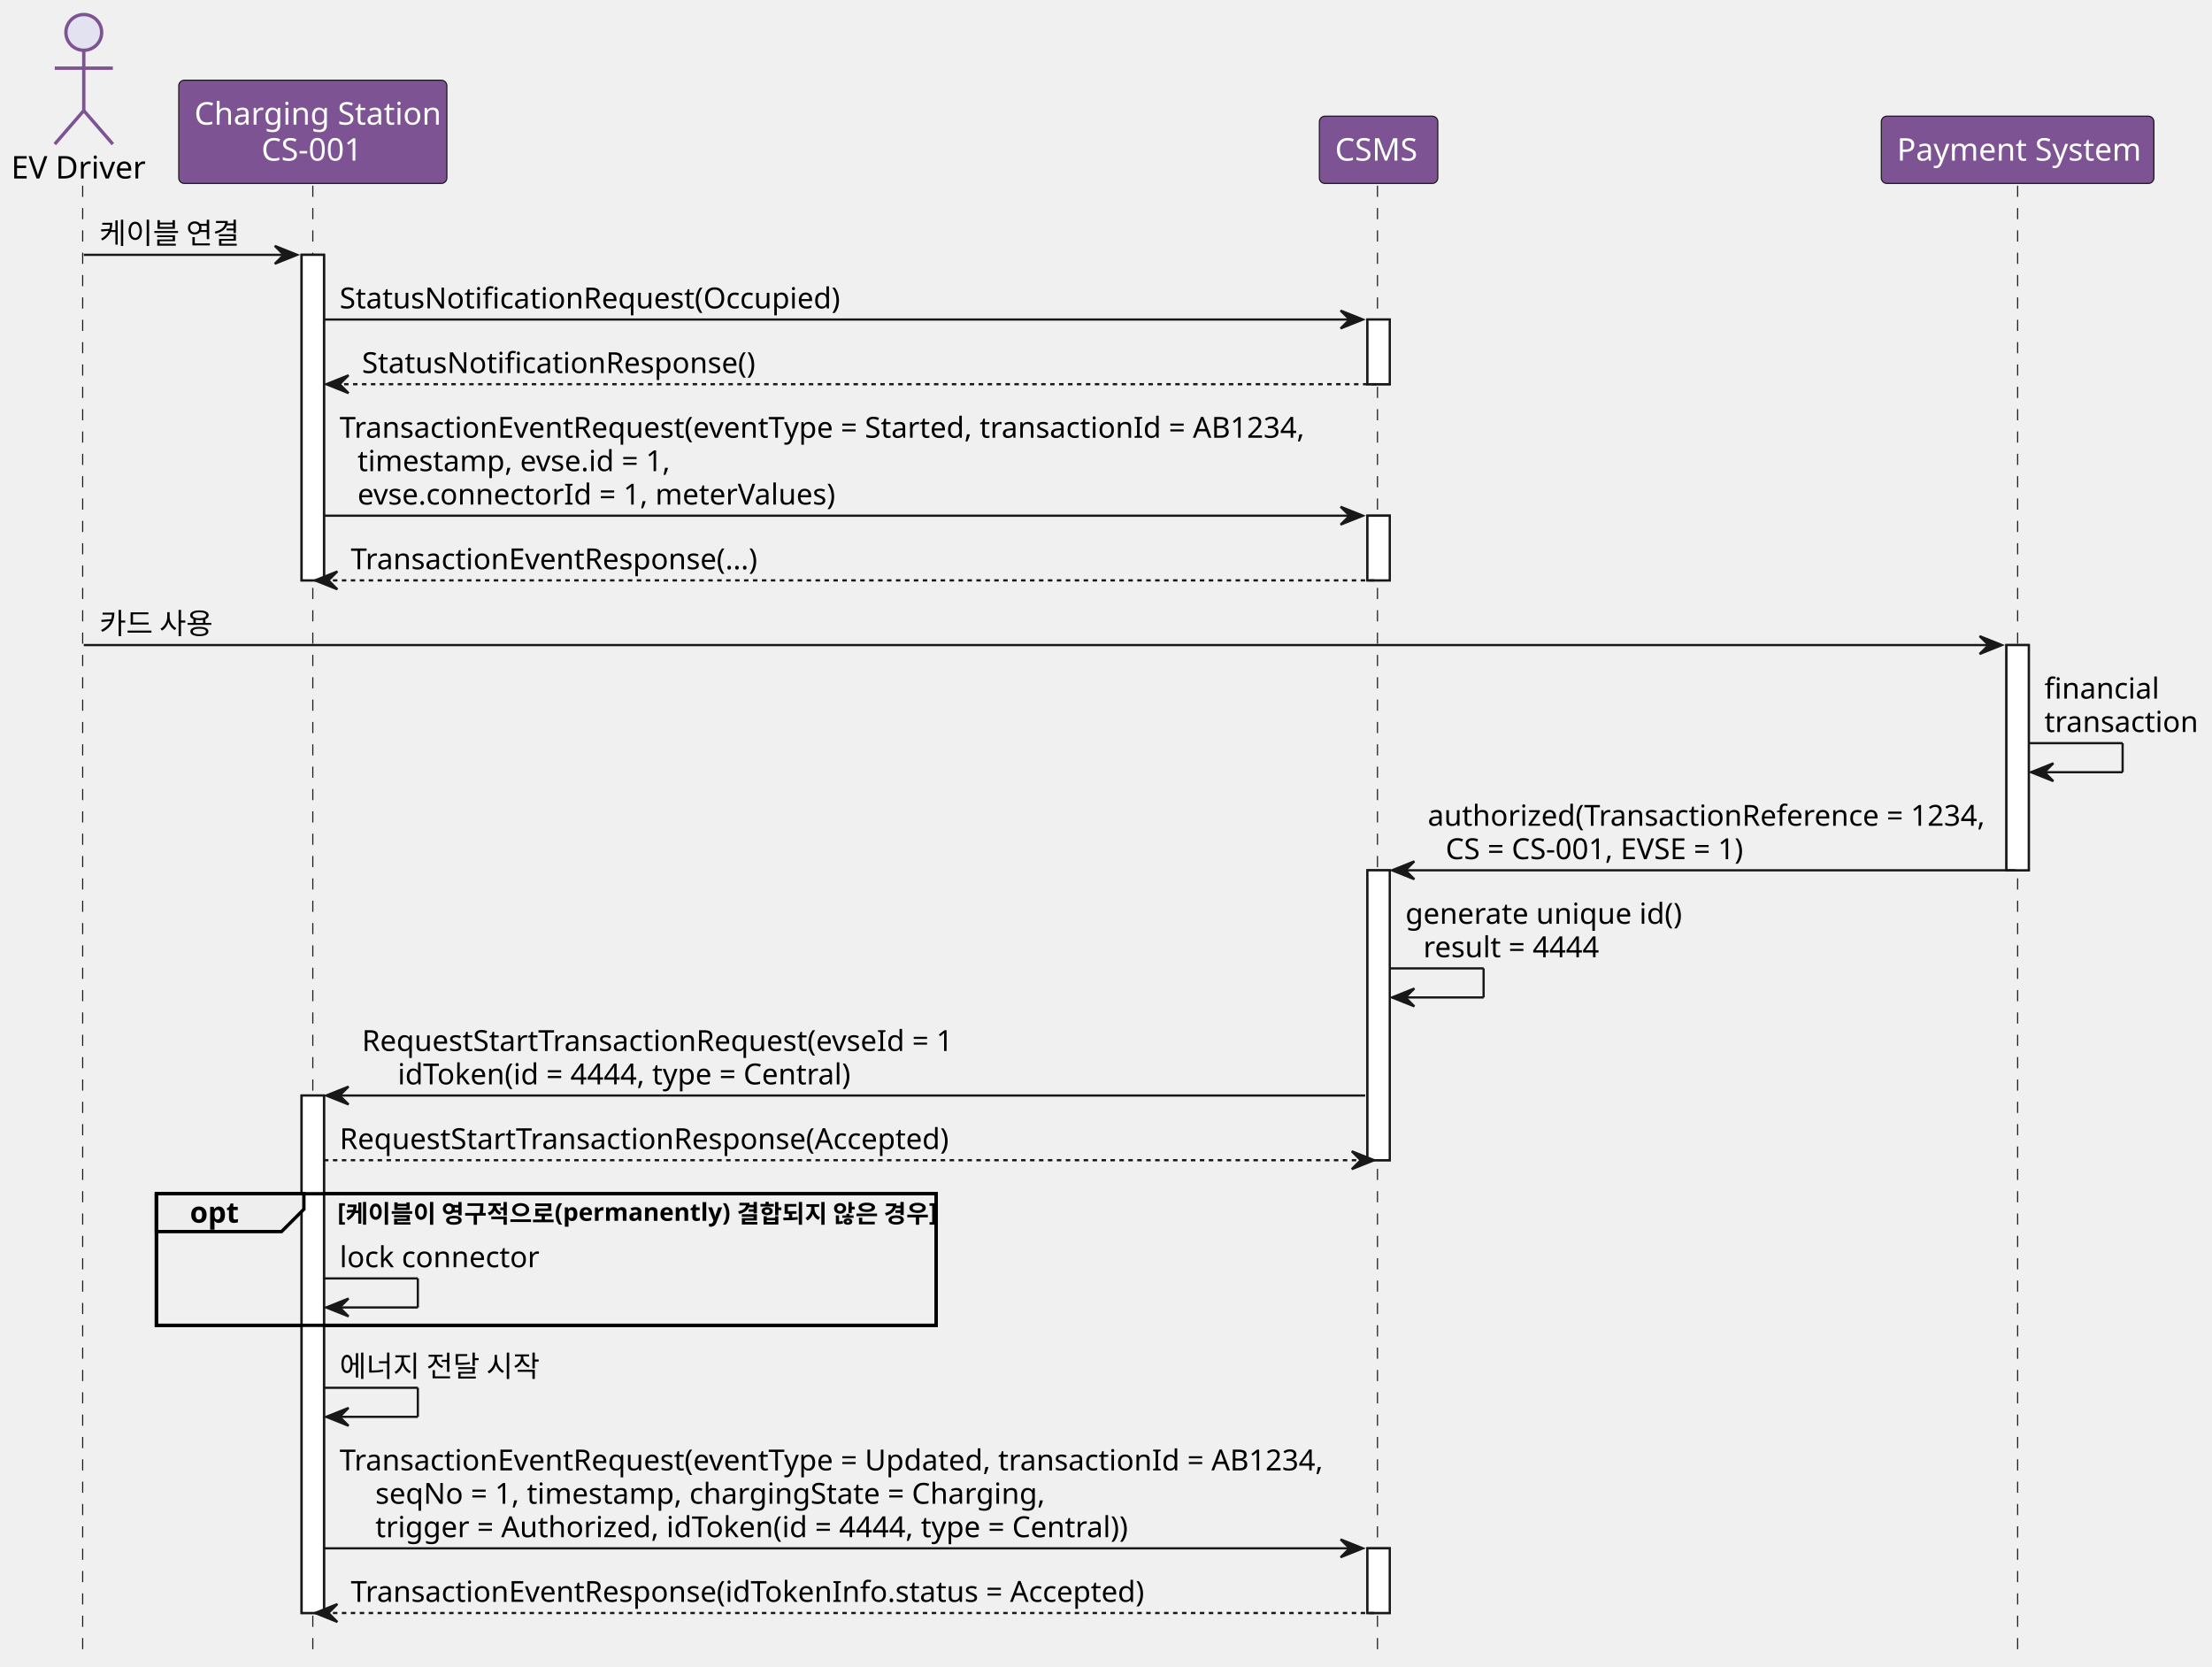
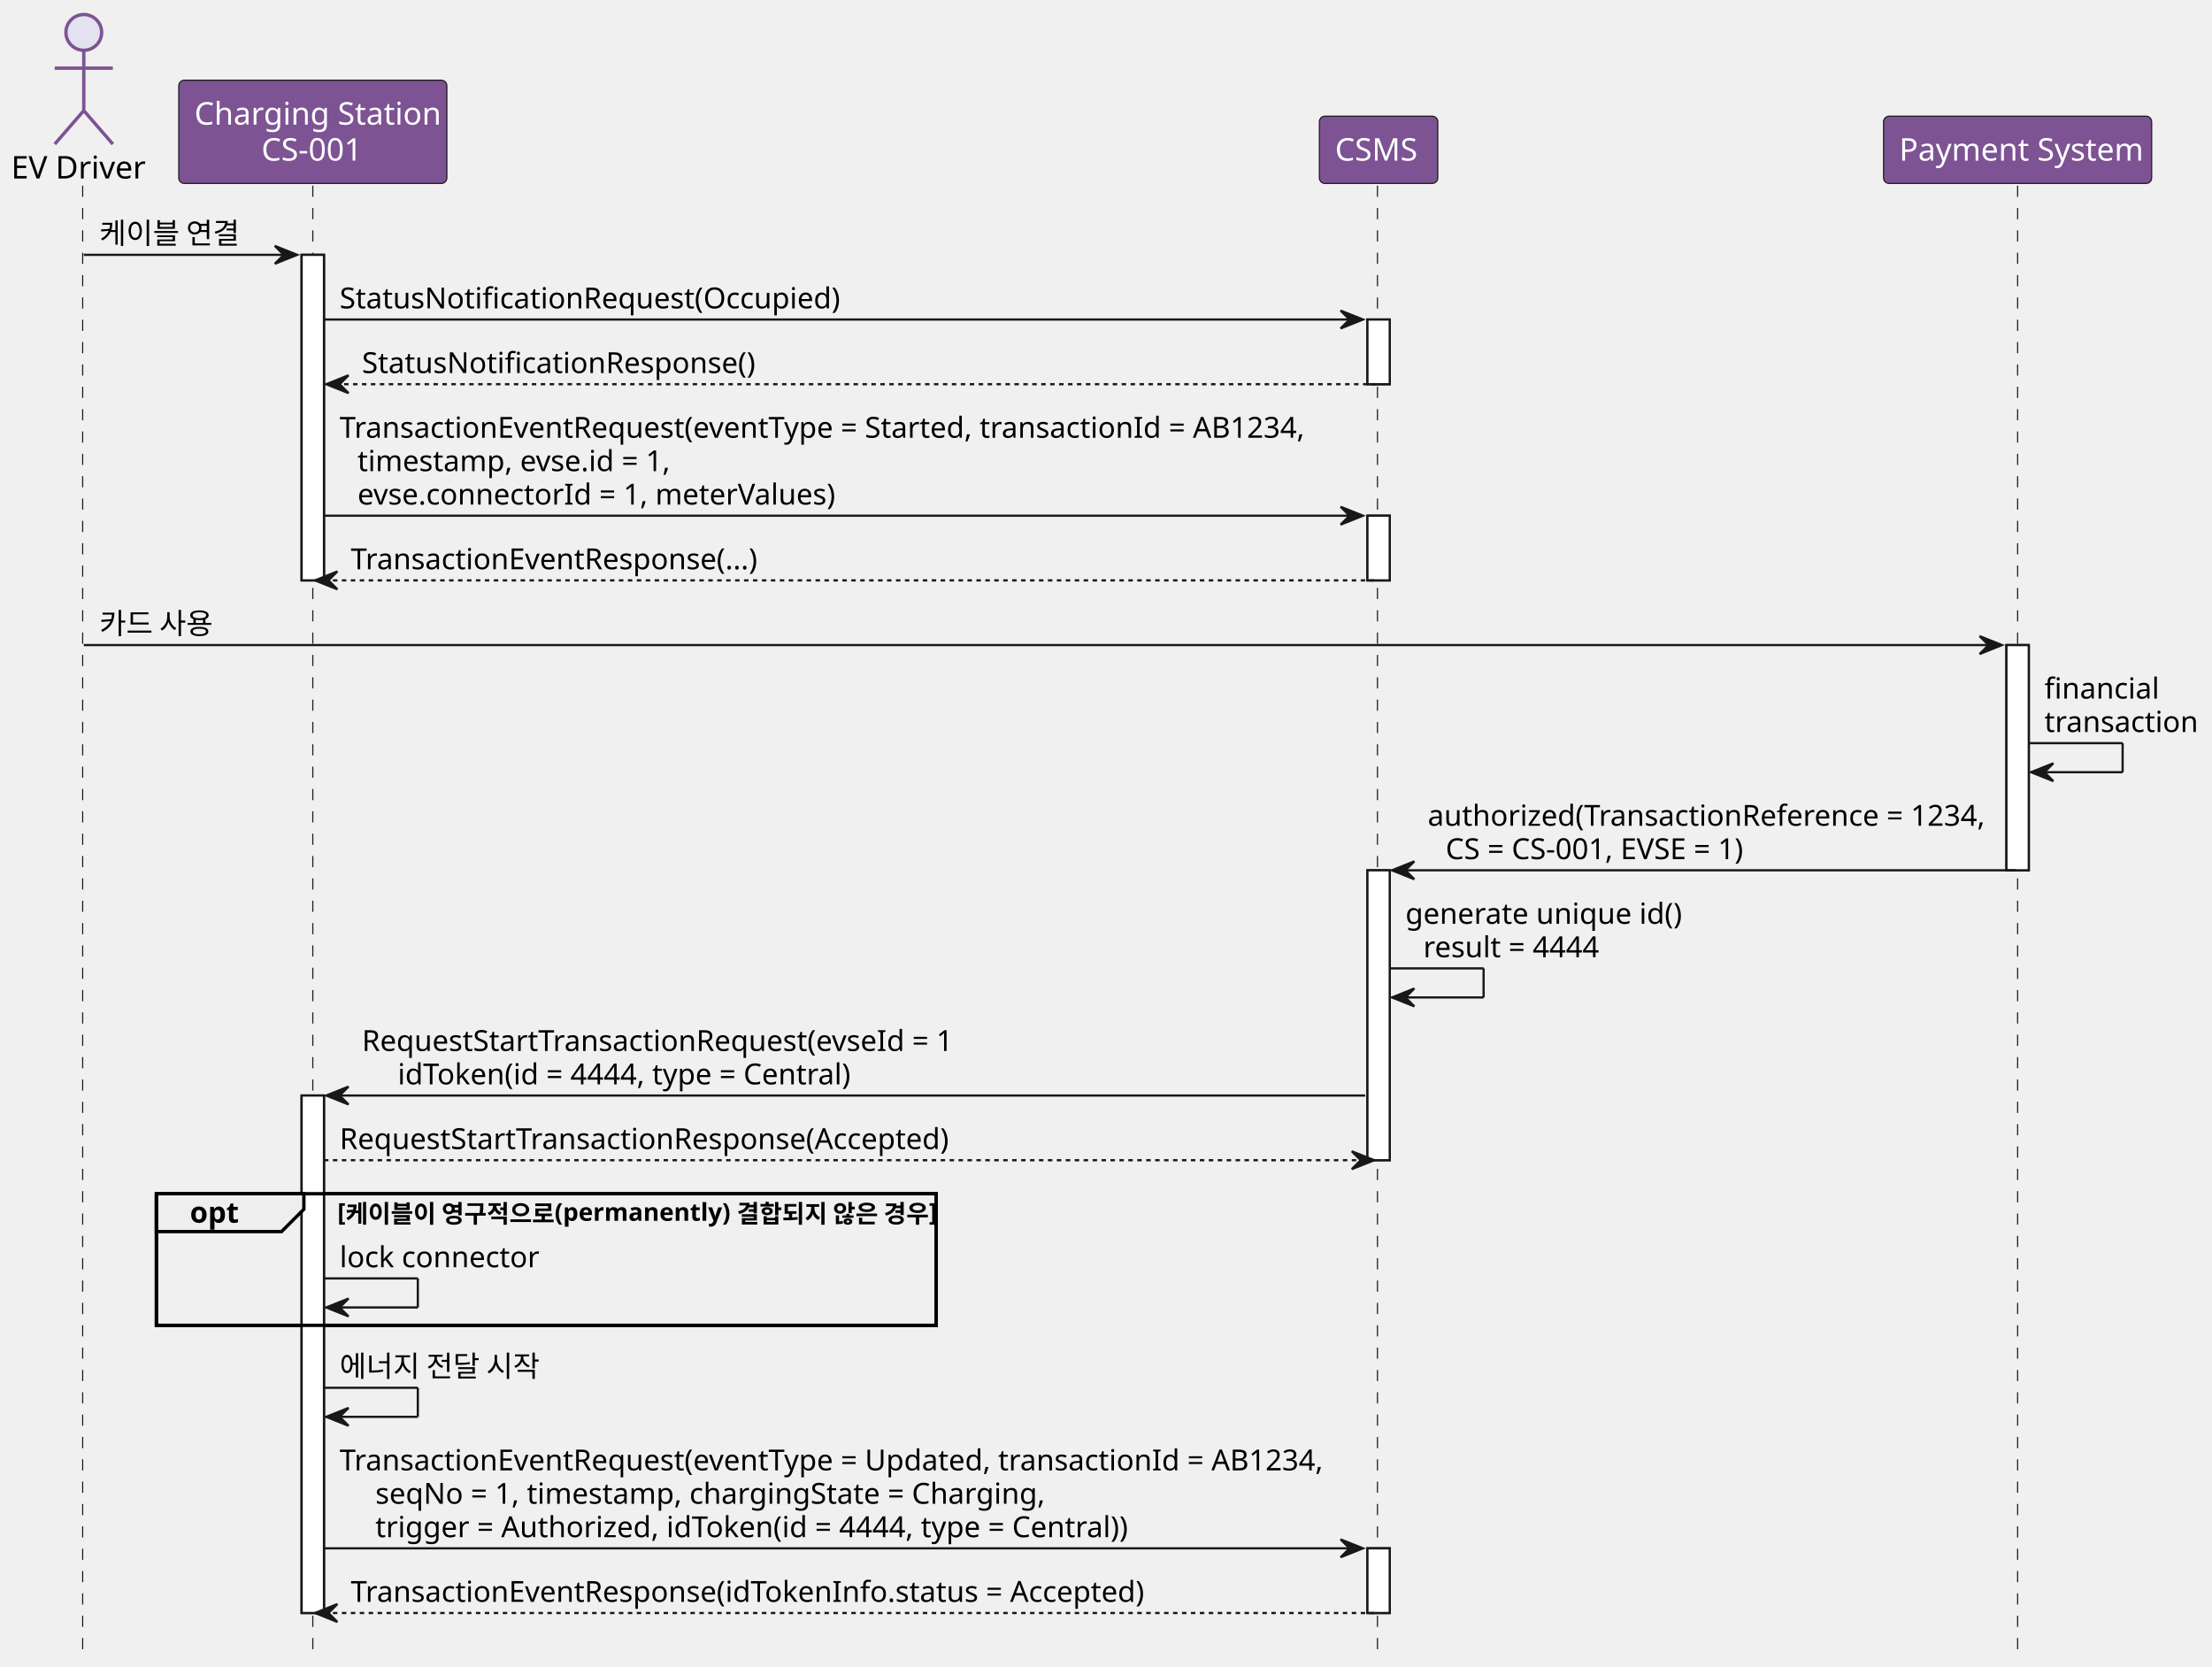
<svg xmlns="http://www.w3.org/2000/svg" contentStyleType="text/css" height="746px" preserveAspectRatio="none" style="width:990px;height:746px;background:#FFFFFF;" version="1.1" viewBox="0 0 990 746" width="990px" zoomAndPan="magnify">
  <defs />
  <g>
    <rect fill="#FFFFFF" height="145.7" style="stroke:#181818;stroke-width:1.0;" width="10" x="135" y="114.05" />
    <rect fill="#FFFFFF" height="231.6" style="stroke:#181818;stroke-width:1.0;" width="10" x="135" y="490.3" />
    <rect fill="#FFFFFF" height="28.95" style="stroke:#181818;stroke-width:1.0;" width="10" x="612" y="143" />
    <rect fill="#FFFFFF" height="28.95" style="stroke:#181818;stroke-width:1.0;" width="10" x="612" y="230.8" />
    <rect fill="#FFFFFF" height="129.75" style="stroke:#181818;stroke-width:1.0;" width="10" x="612" y="389.5" />
    <rect fill="#FFFFFF" height="28.95" style="stroke:#181818;stroke-width:1.0;" width="10" x="612" y="692.95" />
    <rect fill="#FFFFFF" height="100.8" style="stroke:#181818;stroke-width:1.0;" width="10" x="898" y="288.7" />
    <rect fill="none" height="58.9" style="stroke:#000000;stroke-width:1.5;" width="349" x="70" y="534.25" />
    <line style="stroke:#181818;stroke-width:0.5;stroke-dasharray:5.0,5.0;" x1="37" x2="37" y1="83.1" y2="739.9" />
    <line style="stroke:#181818;stroke-width:0.5;stroke-dasharray:5.0,5.0;" x1="140" x2="140" y1="83.1" y2="739.9" />
    <line style="stroke:#181818;stroke-width:0.5;stroke-dasharray:5.0,5.0;" x1="616.5" x2="616.5" y1="83.1" y2="739.9" />
    <line style="stroke:#181818;stroke-width:0.5;stroke-dasharray:5.0,5.0;" x1="903" x2="903" y1="83.1" y2="739.9" />
    <text fill="#000000" font-family="NanumGothic" font-size="14" lengthAdjust="spacing" textLength="59" x="5" y="79.88">EV Driver</text>
    <ellipse cx="37.5" cy="14.5" fill="#E2E2F0" rx="8" ry="8" style="stroke:#7D5393;stroke-width:1.5;" />
    <path d="M37.5,22.5 L37.5,49.5 M24.5,30.5 L50.5,30.5 M37.5,49.5 L24.5,64.5 M37.5,49.5 L50.5,64.5 " fill="none" style="stroke:#7D5393;stroke-width:1.5;" />
    <rect fill="#7D5393" height="46.2" rx="2.5" ry="2.5" style="stroke:#181818;stroke-width:0.5;" width="120" x="80" y="35.9" />
    <text fill="#FFFFFF" font-family="NanumGothic" font-size="14" lengthAdjust="spacing" textLength="106" x="87" y="55.78">Charging Station</text>
    <text fill="#FFFFFF" font-family="NanumGothic" font-size="14" lengthAdjust="spacing" textLength="46" x="117" y="71.88">CS-001</text>
    <rect fill="#7D5393" height="30.1" rx="2.5" ry="2.5" style="stroke:#181818;stroke-width:0.5;" width="53" x="590.5" y="52" />
    <text fill="#FFFFFF" font-family="NanumGothic" font-size="14" lengthAdjust="spacing" textLength="39" x="597.5" y="71.88">CSMS</text>
-     <rect fill="#7D5393" height="30.1" rx="2.5" ry="2.5" style="stroke:#181818;stroke-width:0.5;" width="122" x="842" y="52" />
-     <text fill="#FFFFFF" font-family="NanumGothic" font-size="14" lengthAdjust="spacing" textLength="108" x="849" y="71.88">Payment System</text>
+     <rect fill="#7D5393" height="30.1" rx="2.5" ry="2.5" style="stroke:#181818;stroke-width:0.5;" width="120" x="843" y="52" />
+     <text fill="#FFFFFF" font-family="NanumGothic" font-size="14" lengthAdjust="spacing" textLength="106" x="850" y="71.88">Payment System</text>
    <rect fill="#FFFFFF" height="145.7" style="stroke:#181818;stroke-width:1.0;" width="10" x="135" y="114.05" />
    <rect fill="#FFFFFF" height="231.6" style="stroke:#181818;stroke-width:1.0;" width="10" x="135" y="490.3" />
    <rect fill="#FFFFFF" height="28.95" style="stroke:#181818;stroke-width:1.0;" width="10" x="612" y="143" />
    <rect fill="#FFFFFF" height="28.95" style="stroke:#181818;stroke-width:1.0;" width="10" x="612" y="230.8" />
    <rect fill="#FFFFFF" height="129.75" style="stroke:#181818;stroke-width:1.0;" width="10" x="612" y="389.5" />
    <rect fill="#FFFFFF" height="28.95" style="stroke:#181818;stroke-width:1.0;" width="10" x="612" y="692.95" />
    <rect fill="#FFFFFF" height="100.8" style="stroke:#181818;stroke-width:1.0;" width="10" x="898" y="288.7" />
    <polygon fill="#181818" points="123,110.05,133,114.05,123,118.05,127,114.05" style="stroke:#181818;stroke-width:1.0;" />
    <line style="stroke:#181818;stroke-width:1.0;" x1="37.5" x2="129" y1="114.05" y2="114.05" />
    <text fill="#000000" font-family="NanumGothic" font-size="13" lengthAdjust="spacing" textLength="64" x="44.5" y="109.06">케이블 연결</text>
    <polygon fill="#181818" points="600,139,610,143,600,147,604,143" style="stroke:#181818;stroke-width:1.0;" />
    <line style="stroke:#181818;stroke-width:1.0;" x1="145" x2="606" y1="143" y2="143" />
    <text fill="#000000" font-family="NanumGothic" font-size="13" lengthAdjust="spacing" textLength="223" x="152" y="138.01">StatusNotificationRequest(Occupied)</text>
    <polygon fill="#181818" points="156,167.95,146,171.95,156,175.95,152,171.95" style="stroke:#181818;stroke-width:1.0;" />
    <line style="stroke:#181818;stroke-width:1.0;stroke-dasharray:2.0,2.0;" x1="150" x2="616" y1="171.95" y2="171.95" />
    <text fill="#000000" font-family="NanumGothic" font-size="13" lengthAdjust="spacing" textLength="176" x="162" y="166.96">StatusNotificationResponse()</text>
    <polygon fill="#181818" points="600,226.8,610,230.8,600,234.8,604,230.8" style="stroke:#181818;stroke-width:1.0;" />
    <line style="stroke:#181818;stroke-width:1.0;" x1="145" x2="606" y1="230.8" y2="230.8" />
    <text fill="#000000" font-family="NanumGothic" font-size="13" lengthAdjust="spacing" textLength="436" x="152" y="195.91">TransactionEventRequest(eventType = Started, transactionId = AB1234,</text>
    <text fill="#000000" font-family="NanumGothic" font-size="13" lengthAdjust="spacing" textLength="143" x="160" y="210.86">timestamp, evse.id = 1,</text>
    <text fill="#000000" font-family="NanumGothic" font-size="13" lengthAdjust="spacing" textLength="216" x="160" y="225.81">evse.connectorId = 1, meterValues)</text>
    <polygon fill="#181818" points="151,255.75,141,259.75,151,263.75,147,259.75" style="stroke:#181818;stroke-width:1.0;" />
    <line style="stroke:#181818;stroke-width:1.0;stroke-dasharray:2.0,2.0;" x1="145" x2="616" y1="259.75" y2="259.75" />
    <text fill="#000000" font-family="NanumGothic" font-size="13" lengthAdjust="spacing" textLength="183" x="157" y="254.76">TransactionEventResponse(...)</text>
    <polygon fill="#181818" points="886,284.7,896,288.7,886,292.7,890,288.7" style="stroke:#181818;stroke-width:1.0;" />
    <line style="stroke:#181818;stroke-width:1.0;" x1="37.5" x2="892" y1="288.7" y2="288.7" />
    <text fill="#000000" font-family="NanumGothic" font-size="13" lengthAdjust="spacing" textLength="52" x="44.5" y="283.71">카드 사용</text>
    <line style="stroke:#181818;stroke-width:1.0;" x1="908" x2="950" y1="332.6" y2="332.6" />
    <line style="stroke:#181818;stroke-width:1.0;" x1="950" x2="950" y1="332.6" y2="345.6" />
    <line style="stroke:#181818;stroke-width:1.0;" x1="909" x2="950" y1="345.6" y2="345.6" />
    <polygon fill="#181818" points="919,341.6,909,345.6,919,349.6,915,345.6" style="stroke:#181818;stroke-width:1.0;" />
    <text fill="#000000" font-family="NanumGothic" font-size="13" lengthAdjust="spacing" textLength="50" x="915" y="312.66">financial</text>
    <text fill="#000000" font-family="NanumGothic" font-size="13" lengthAdjust="spacing" textLength="68" x="915" y="327.61">transaction</text>
    <polygon fill="#181818" points="633,385.5,623,389.5,633,393.5,629,389.5" style="stroke:#181818;stroke-width:1.0;" />
    <line style="stroke:#181818;stroke-width:1.0;" x1="627" x2="902" y1="389.5" y2="389.5" />
    <text fill="#000000" font-family="NanumGothic" font-size="13" lengthAdjust="spacing" textLength="253" x="639" y="369.56">authorized(TransactionReference = 1234,</text>
    <text fill="#000000" font-family="NanumGothic" font-size="13" lengthAdjust="spacing" textLength="146" x="647" y="384.51">CS = CS-001, EVSE = 1)</text>
    <line style="stroke:#181818;stroke-width:1.0;" x1="622" x2="664" y1="433.4" y2="433.4" />
    <line style="stroke:#181818;stroke-width:1.0;" x1="664" x2="664" y1="433.4" y2="446.4" />
    <line style="stroke:#181818;stroke-width:1.0;" x1="623" x2="664" y1="446.4" y2="446.4" />
    <polygon fill="#181818" points="633,442.4,623,446.4,633,450.4,629,446.4" style="stroke:#181818;stroke-width:1.0;" />
    <text fill="#000000" font-family="NanumGothic" font-size="13" lengthAdjust="spacing" textLength="125" x="629" y="413.46">generate unique id()</text>
    <text fill="#000000" font-family="NanumGothic" font-size="13" lengthAdjust="spacing" textLength="83" x="637" y="428.41">result = 4444</text>
    <polygon fill="#181818" points="156,486.3,146,490.3,156,494.3,152,490.3" style="stroke:#181818;stroke-width:1.0;" />
    <line style="stroke:#181818;stroke-width:1.0;" x1="150" x2="611" y1="490.3" y2="490.3" />
    <text fill="#000000" font-family="NanumGothic" font-size="13" lengthAdjust="spacing" textLength="264" x="162" y="470.36">RequestStartTransactionRequest(evseId = 1</text>
    <text fill="#000000" font-family="NanumGothic" font-size="13" lengthAdjust="spacing" textLength="213" x="178" y="485.31">idToken(id = 4444, type = Central)</text>
    <polygon fill="#181818" points="605,515.25,615,519.25,605,523.25,609,519.25" style="stroke:#181818;stroke-width:1.0;" />
    <line style="stroke:#181818;stroke-width:1.0;stroke-dasharray:2.0,2.0;" x1="145" x2="611" y1="519.25" y2="519.25" />
    <text fill="#000000" font-family="NanumGothic" font-size="13" lengthAdjust="spacing" textLength="272" x="152" y="514.26">RequestStartTransactionResponse(Accepted)</text>
    <path d="M70,534.25 L136,534.25 L136,541.2 L126,551.2 L70,551.2 L70,534.25 " fill="#EEEEEE" style="stroke:#000000;stroke-width:1.5;" />
    <rect fill="none" height="58.9" style="stroke:#000000;stroke-width:1.5;" width="349" x="70" y="534.25" />
    <text fill="#000000" font-family="NanumGothic" font-size="13" font-weight="bold" lengthAdjust="spacing" textLength="21" x="85" y="547.21">opt</text>
    <text fill="#000000" font-family="NanumGothic" font-size="11" font-weight="bold" lengthAdjust="spacing" textLength="263" x="151" y="546.37">[케이블이 영구적으로(permanently) 결합되지 않은 경우]</text>
    <line style="stroke:#181818;stroke-width:1.0;" x1="145" x2="187" y1="572.15" y2="572.15" />
    <line style="stroke:#181818;stroke-width:1.0;" x1="187" x2="187" y1="572.15" y2="585.15" />
    <line style="stroke:#181818;stroke-width:1.0;" x1="146" x2="187" y1="585.15" y2="585.15" />
    <polygon fill="#181818" points="156,581.15,146,585.15,156,589.15,152,585.15" style="stroke:#181818;stroke-width:1.0;" />
    <text fill="#000000" font-family="NanumGothic" font-size="13" lengthAdjust="spacing" textLength="89" x="152" y="567.16">lock connector</text>
    <line style="stroke:#181818;stroke-width:1.0;" x1="145" x2="187" y1="621.1" y2="621.1" />
    <line style="stroke:#181818;stroke-width:1.0;" x1="187" x2="187" y1="621.1" y2="634.1" />
    <line style="stroke:#181818;stroke-width:1.0;" x1="146" x2="187" y1="634.1" y2="634.1" />
    <polygon fill="#181818" points="156,630.1,146,634.1,156,638.1,152,634.1" style="stroke:#181818;stroke-width:1.0;" />
    <text fill="#000000" font-family="NanumGothic" font-size="13" lengthAdjust="spacing" textLength="92" x="152" y="616.11">에너지 전달 시작</text>
    <polygon fill="#181818" points="600,688.95,610,692.95,600,696.95,604,692.95" style="stroke:#181818;stroke-width:1.0;" />
    <line style="stroke:#181818;stroke-width:1.0;" x1="145" x2="606" y1="692.95" y2="692.95" />
    <text fill="#000000" font-family="NanumGothic" font-size="13" lengthAdjust="spacing" textLength="444" x="152" y="658.06">TransactionEventRequest(eventType = Updated, transactionId = AB1234,</text>
    <text fill="#000000" font-family="NanumGothic" font-size="13" lengthAdjust="spacing" textLength="305" x="168" y="673.01">seqNo = 1, timestamp, chargingState = Charging,</text>
    <text fill="#000000" font-family="NanumGothic" font-size="13" lengthAdjust="spacing" textLength="351" x="168" y="687.96">trigger = Authorized, idToken(id = 4444, type = Central))</text>
    <polygon fill="#181818" points="151,717.9,141,721.9,151,725.9,147,721.9" style="stroke:#181818;stroke-width:1.0;" />
    <line style="stroke:#181818;stroke-width:1.0;stroke-dasharray:2.0,2.0;" x1="145" x2="616" y1="721.9" y2="721.9" />
    <text fill="#000000" font-family="NanumGothic" font-size="13" lengthAdjust="spacing" textLength="357" x="157" y="716.91">TransactionEventResponse(idTokenInfo.status = Accepted)</text>
  </g>
</svg>
